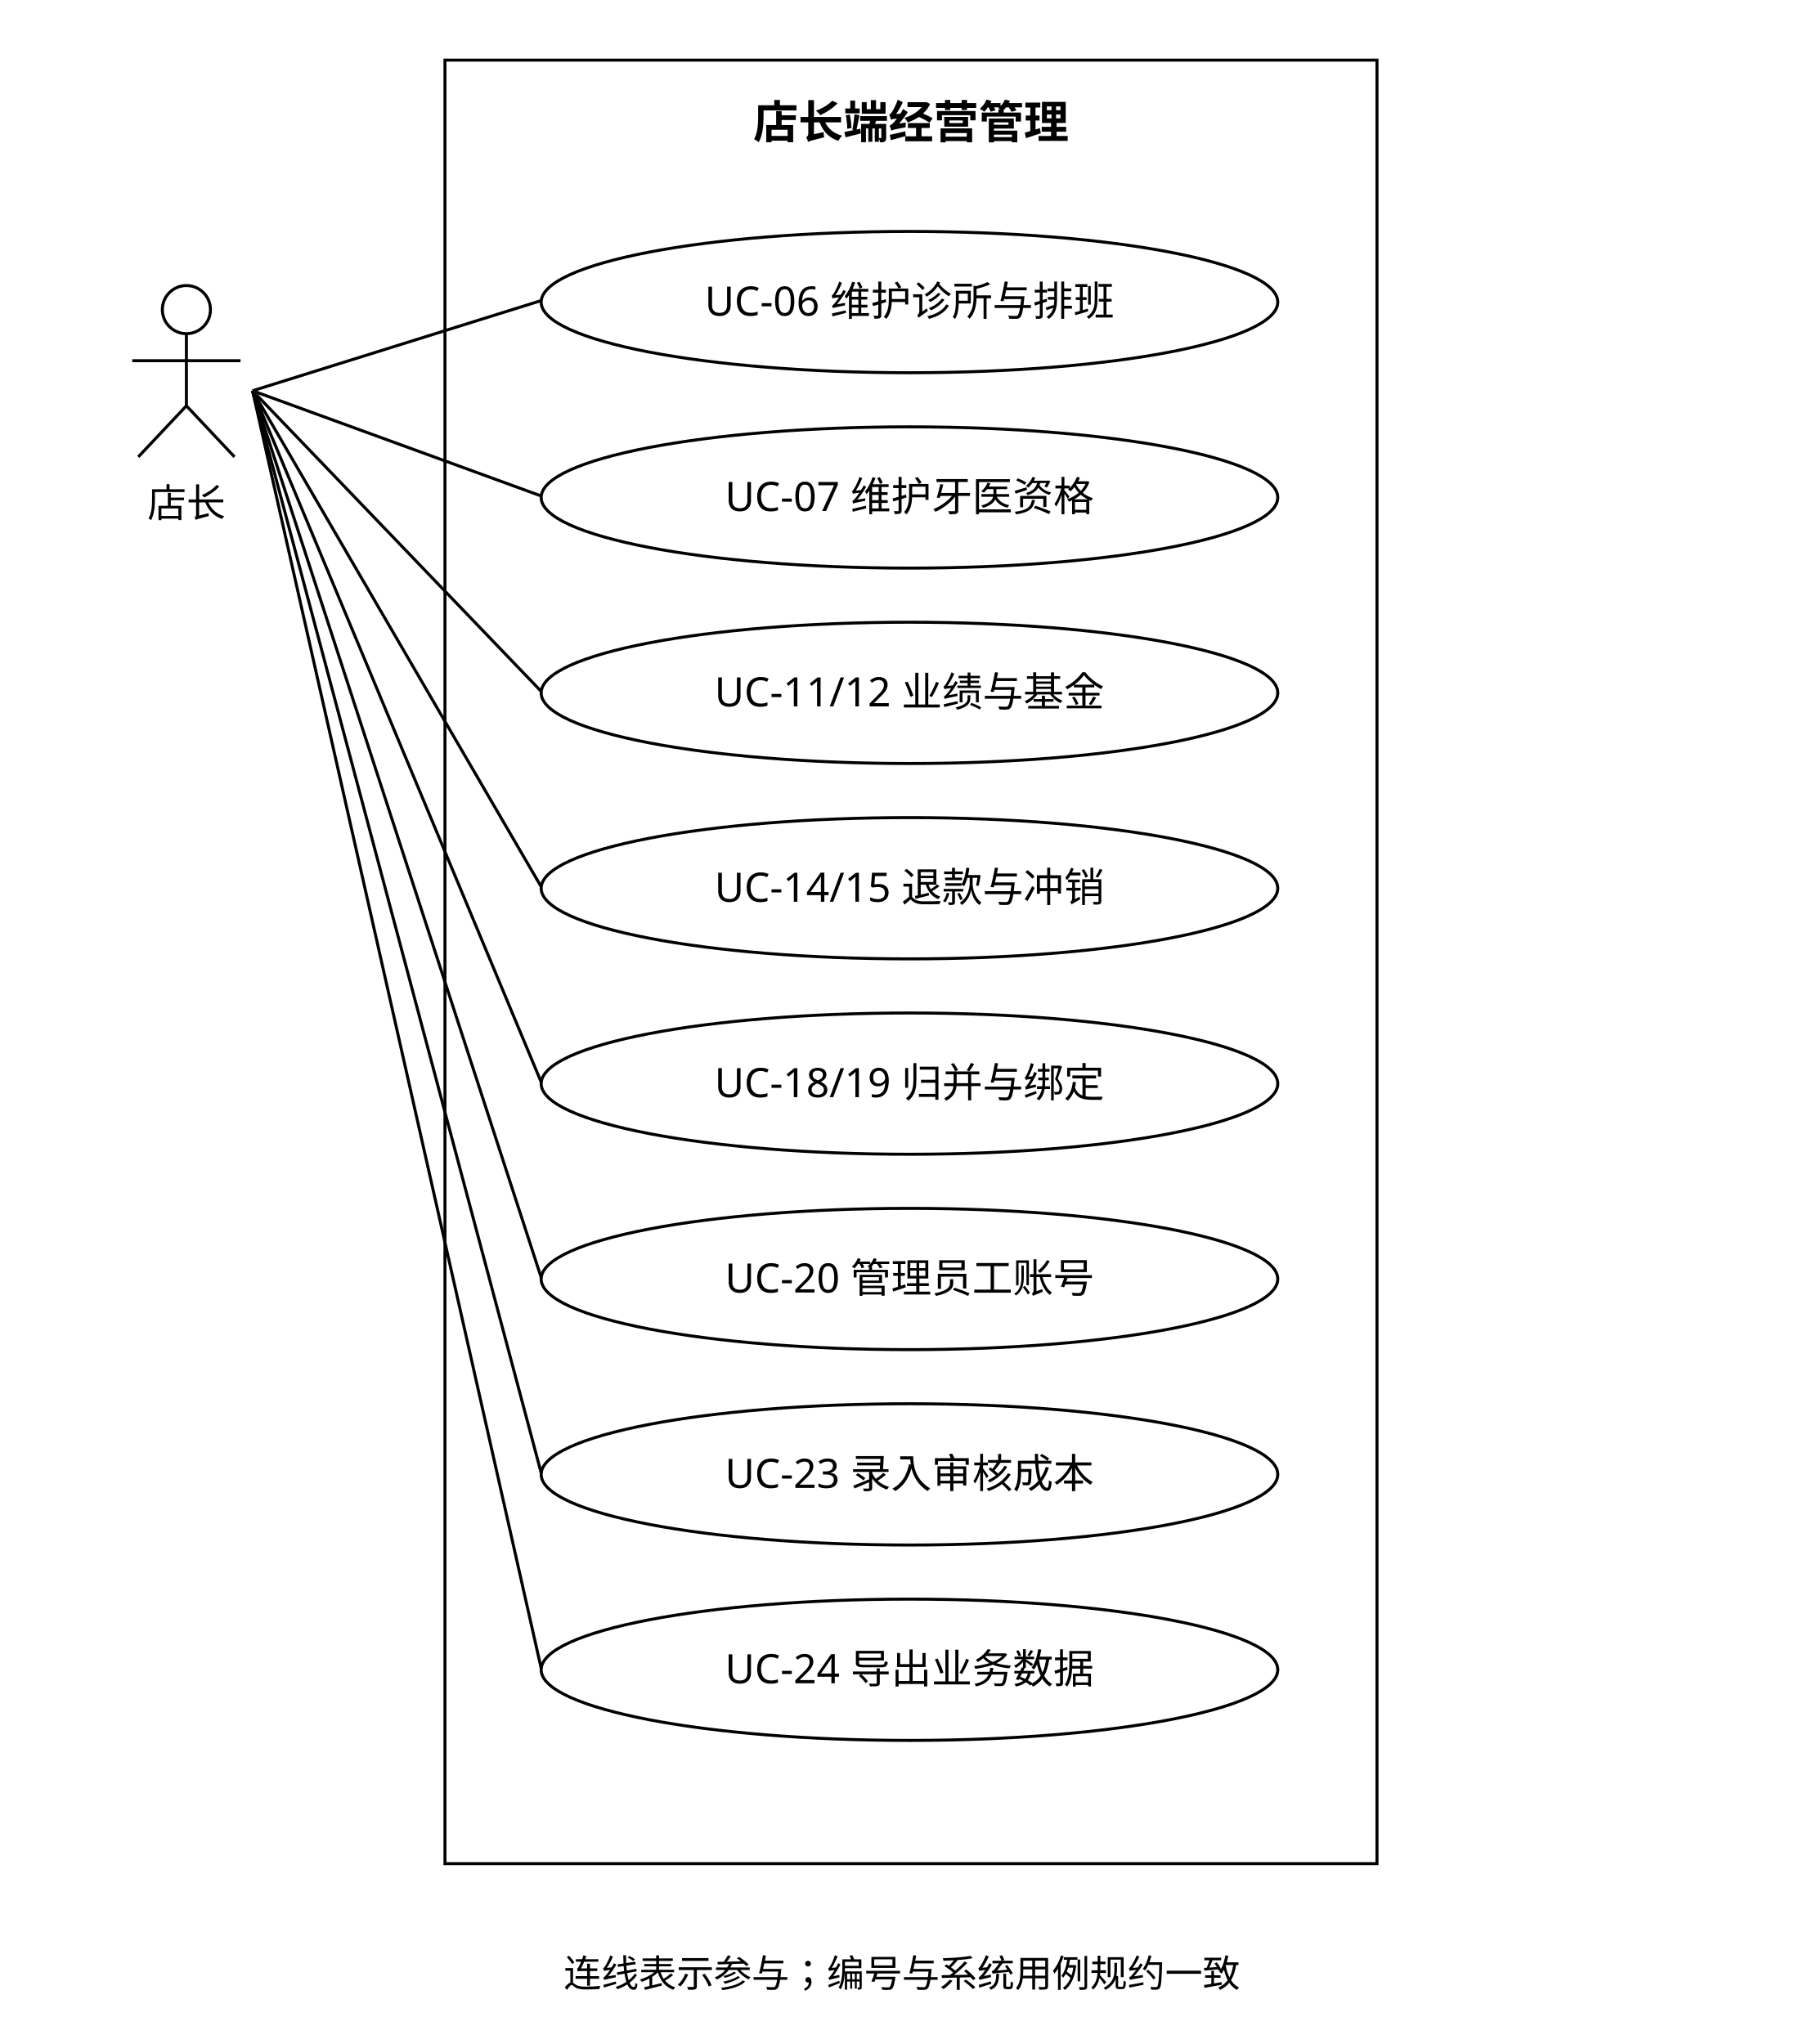
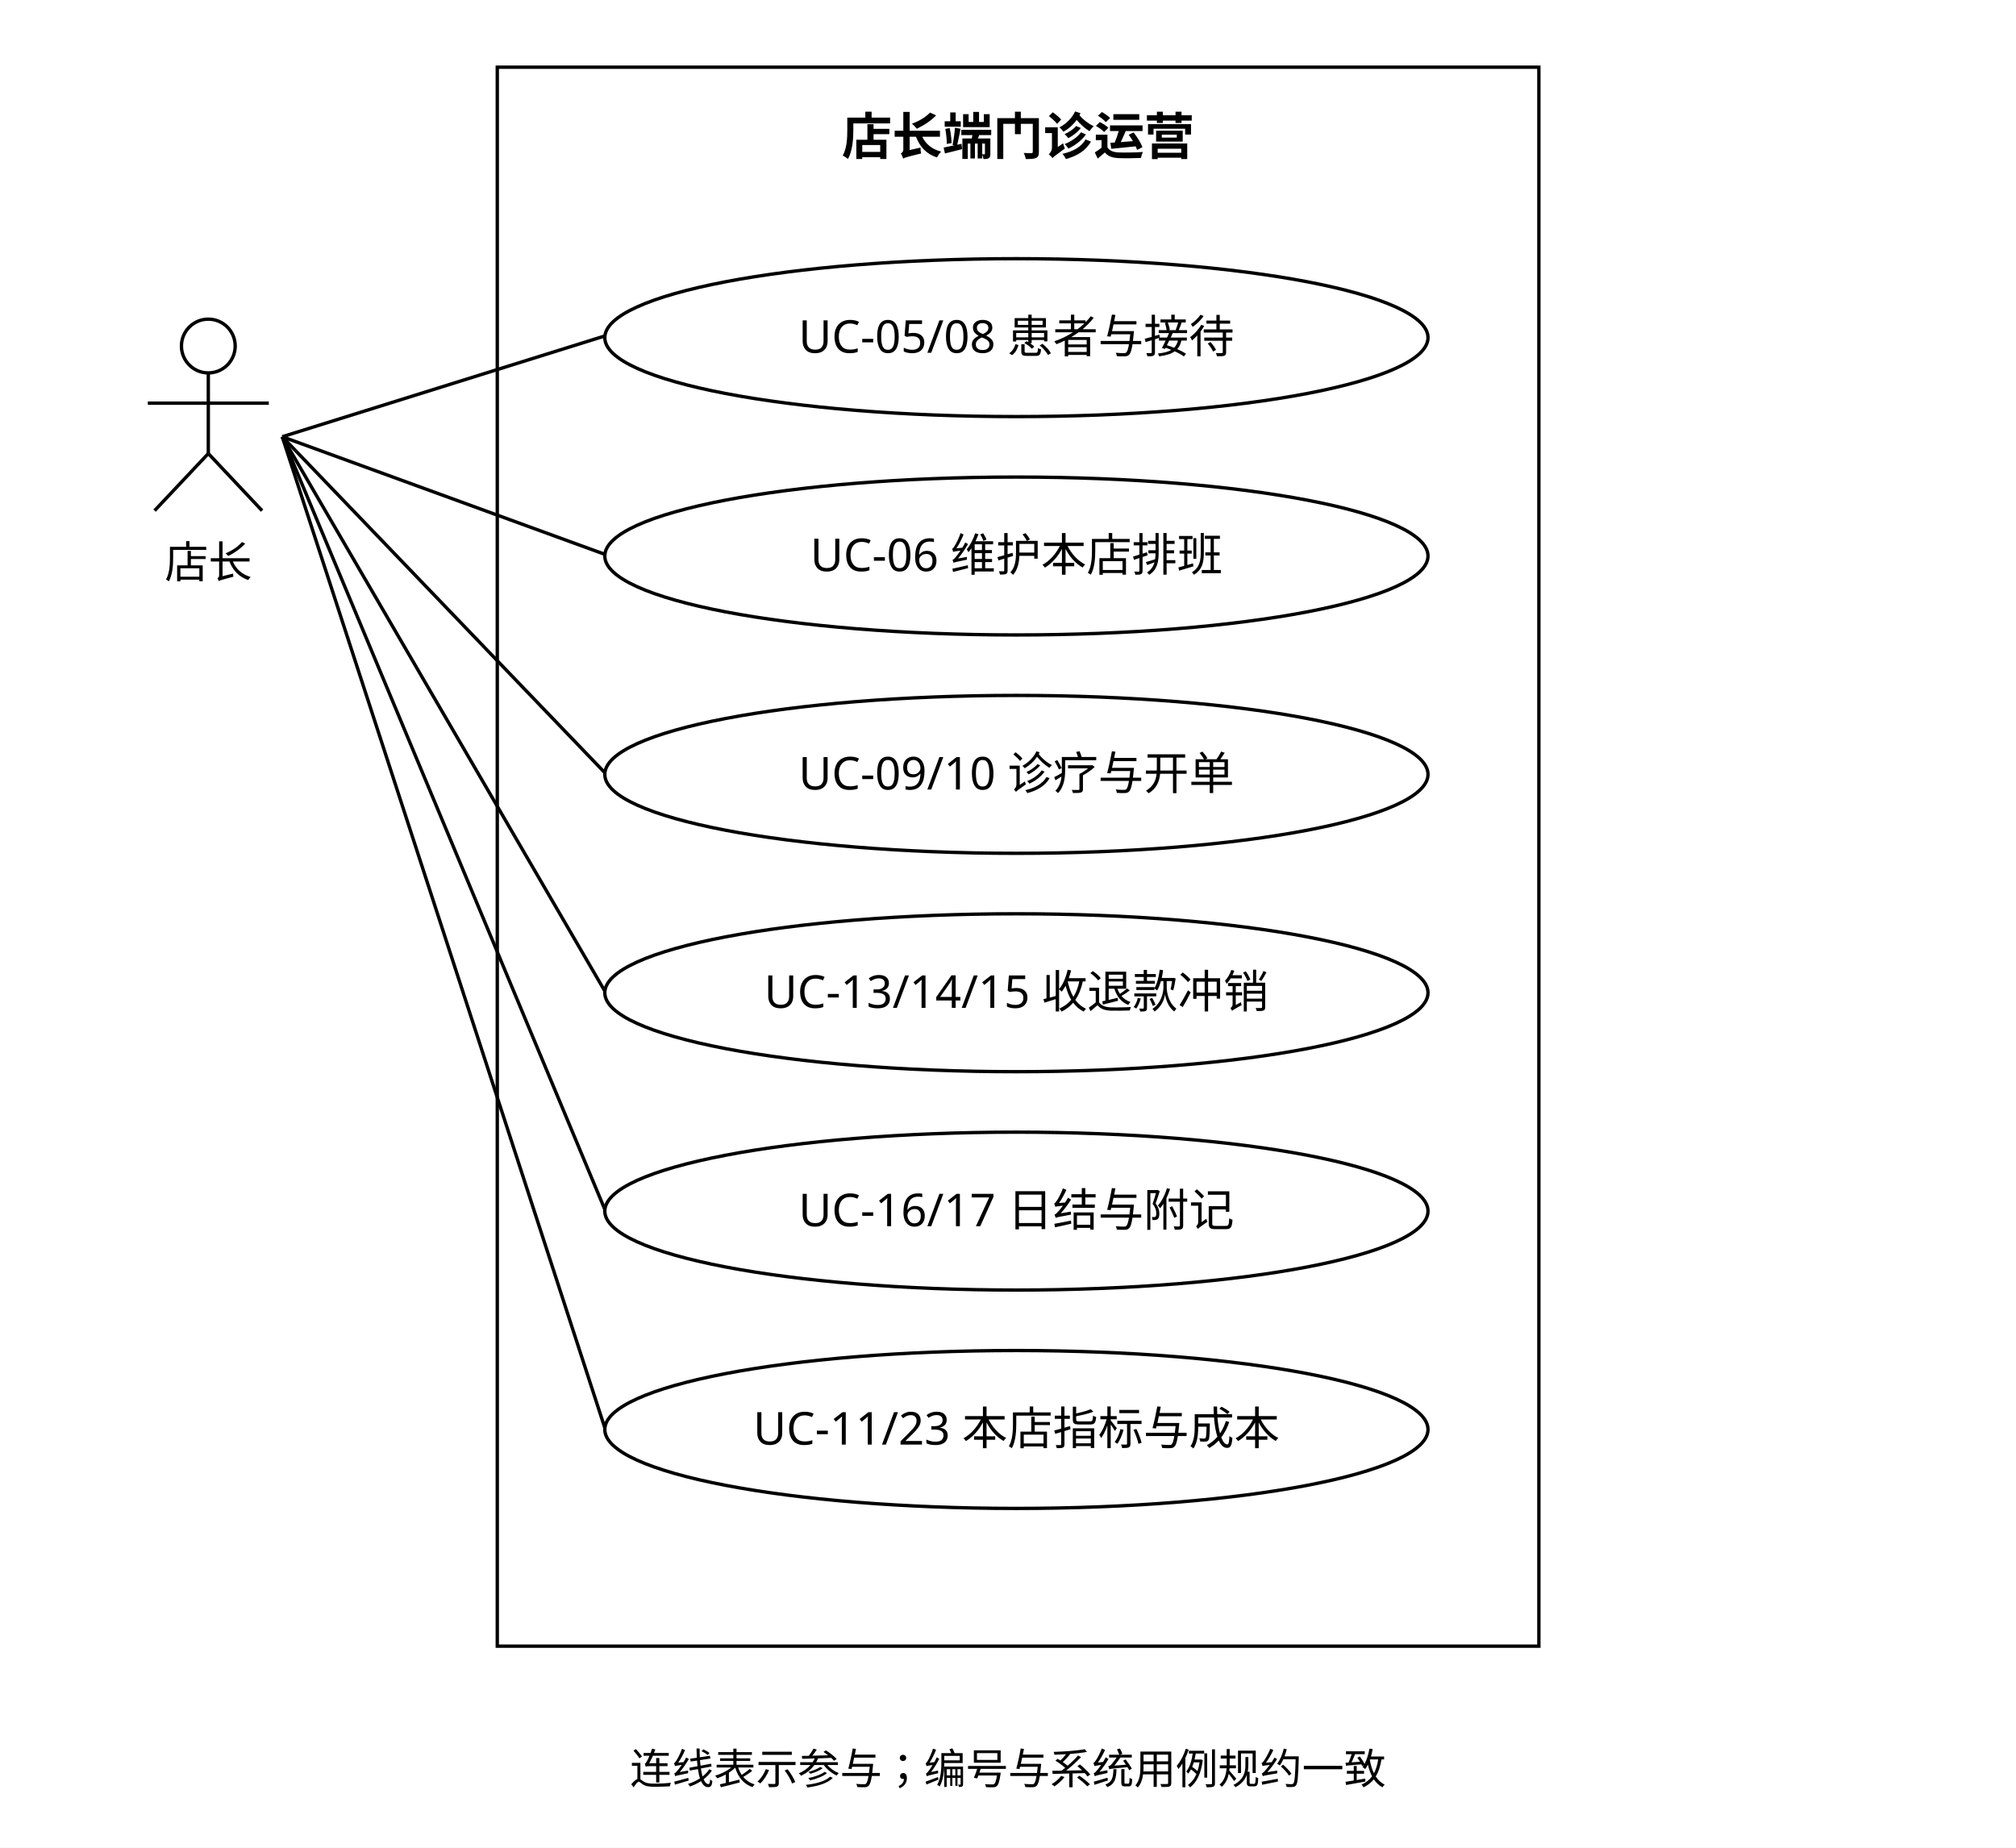
- <svg xmlns="http://www.w3.org/2000/svg" width="600" height="680" viewBox="0 0 600 680">
-   <rect width="600" height="680" fill="white" />
-   <rect x="148" y="20" width="310" height="600" fill="white" stroke="black" />
-   <text x="303" y="46" font-family="DengXian,Microsoft YaHei,sans-serif" font-size="15" font-weight="700" text-anchor="middle" fill="black">店长端经营管理</text>
+ <svg xmlns="http://www.w3.org/2000/svg" width="600" height="550" viewBox="0 0 600 550">
+   <rect width="600" height="550" fill="white" />
+   <rect x="148" y="20" width="310" height="470" fill="white" stroke="black" />
+   <text x="303" y="46" font-family="DengXian,Microsoft YaHei,sans-serif" font-size="15" font-weight="700" text-anchor="middle" fill="black">店长端门诊运营</text>
  <ellipse cx="62.0" cy="103.0" rx="8.0" ry="8.0" fill="white" stroke="black" />
  <text x="62.0" y="107.667" font-family="DengXian,Microsoft YaHei,sans-serif" font-size="14" font-weight="400" text-anchor="middle" fill="black" />
  <line x1="62" y1="111.0" x2="62" y2="135.0" stroke="black" stroke-width="1" />
  <line x1="44" y1="120.0" x2="80" y2="120.0" stroke="black" stroke-width="1" />
  <line x1="62" y1="135.0" x2="46" y2="152.0" stroke="black" stroke-width="1" />
  <line x1="62" y1="135.0" x2="78" y2="152.0" stroke="black" stroke-width="1" />
  <text x="62" y="172.0" font-family="DengXian,Microsoft YaHei,sans-serif" font-size="13" font-weight="400" text-anchor="middle" fill="black">店长</text>
  <ellipse cx="302.5" cy="100.5" rx="122.5" ry="23.5" fill="white" stroke="black" />
-   <text x="302.5" y="105.0" font-family="DengXian,Microsoft YaHei,sans-serif" font-size="13.5" font-weight="400" text-anchor="middle" fill="black">UC-06 维护诊所与排班</text>
+   <text x="302.5" y="105.0" font-family="DengXian,Microsoft YaHei,sans-serif" font-size="13.5" font-weight="400" text-anchor="middle" fill="black">UC-05/08 患者与接待</text>
  <line x1="84" y1="130.0" x2="180" y2="100" stroke="black" stroke-width="1" />
  <ellipse cx="302.5" cy="165.5" rx="122.5" ry="23.5" fill="white" stroke="black" />
-   <text x="302.5" y="170.0" font-family="DengXian,Microsoft YaHei,sans-serif" font-size="13.5" font-weight="400" text-anchor="middle" fill="black">UC-07 维护牙医资格</text>
+   <text x="302.5" y="170.0" font-family="DengXian,Microsoft YaHei,sans-serif" font-size="13.5" font-weight="400" text-anchor="middle" fill="black">UC-06 维护本店排班</text>
  <line x1="84" y1="130.0" x2="180" y2="165" stroke="black" stroke-width="1" />
  <ellipse cx="302.5" cy="230.5" rx="122.5" ry="23.5" fill="white" stroke="black" />
-   <text x="302.5" y="235.0" font-family="DengXian,Microsoft YaHei,sans-serif" font-size="13.5" font-weight="400" text-anchor="middle" fill="black">UC-11/12 业绩与基金</text>
+   <text x="302.5" y="235.0" font-family="DengXian,Microsoft YaHei,sans-serif" font-size="13.5" font-weight="400" text-anchor="middle" fill="black">UC-09/10 诊疗与开单</text>
  <line x1="84" y1="130.0" x2="180" y2="230" stroke="black" stroke-width="1" />
  <ellipse cx="302.5" cy="295.5" rx="122.5" ry="23.5" fill="white" stroke="black" />
-   <text x="302.5" y="300.0" font-family="DengXian,Microsoft YaHei,sans-serif" font-size="13.5" font-weight="400" text-anchor="middle" fill="black">UC-14/15 退款与冲销</text>
+   <text x="302.5" y="300.0" font-family="DengXian,Microsoft YaHei,sans-serif" font-size="13.5" font-weight="400" text-anchor="middle" fill="black">UC-13/14/15 收退款冲销</text>
  <line x1="84" y1="130.0" x2="180" y2="295" stroke="black" stroke-width="1" />
  <ellipse cx="302.5" cy="360.5" rx="122.5" ry="23.5" fill="white" stroke="black" />
-   <text x="302.5" y="365.0" font-family="DengXian,Microsoft YaHei,sans-serif" font-size="13.5" font-weight="400" text-anchor="middle" fill="black">UC-18/19 归并与绑定</text>
+   <text x="302.5" y="365.0" font-family="DengXian,Microsoft YaHei,sans-serif" font-size="13.5" font-weight="400" text-anchor="middle" fill="black">UC-16/17 日结与附记</text>
  <line x1="84" y1="130.0" x2="180" y2="360" stroke="black" stroke-width="1" />
  <ellipse cx="302.5" cy="425.5" rx="122.5" ry="23.5" fill="white" stroke="black" />
-   <text x="302.5" y="430.0" font-family="DengXian,Microsoft YaHei,sans-serif" font-size="13.5" font-weight="400" text-anchor="middle" fill="black">UC-20 管理员工账号</text>
+   <text x="302.5" y="430.0" font-family="DengXian,Microsoft YaHei,sans-serif" font-size="13.5" font-weight="400" text-anchor="middle" fill="black">UC-11/23 本店指标与成本</text>
  <line x1="84" y1="130.0" x2="180" y2="425" stroke="black" stroke-width="1" />
-   <ellipse cx="302.5" cy="490.5" rx="122.5" ry="23.5" fill="white" stroke="black" />
-   <text x="302.5" y="495.0" font-family="DengXian,Microsoft YaHei,sans-serif" font-size="13.5" font-weight="400" text-anchor="middle" fill="black">UC-23 录入审核成本</text>
-   <line x1="84" y1="130.0" x2="180" y2="490" stroke="black" stroke-width="1" />
-   <ellipse cx="302.5" cy="555.5" rx="122.5" ry="23.5" fill="white" stroke="black" />
-   <text x="302.5" y="560.0" font-family="DengXian,Microsoft YaHei,sans-serif" font-size="13.5" font-weight="400" text-anchor="middle" fill="black">UC-24 导出业务数据</text>
-   <line x1="84" y1="130.0" x2="180" y2="555" stroke="black" stroke-width="1" />
-   <text x="300" y="661.0" font-family="DengXian,Microsoft YaHei,sans-serif" font-size="12.5" font-weight="400" text-anchor="middle" fill="black">连线表示参与；编号与系统用例规约一致</text>
+   <text x="300" y="531.0" font-family="DengXian,Microsoft YaHei,sans-serif" font-size="12.5" font-weight="400" text-anchor="middle" fill="black">连线表示参与；编号与系统用例规约一致</text>
</svg>
